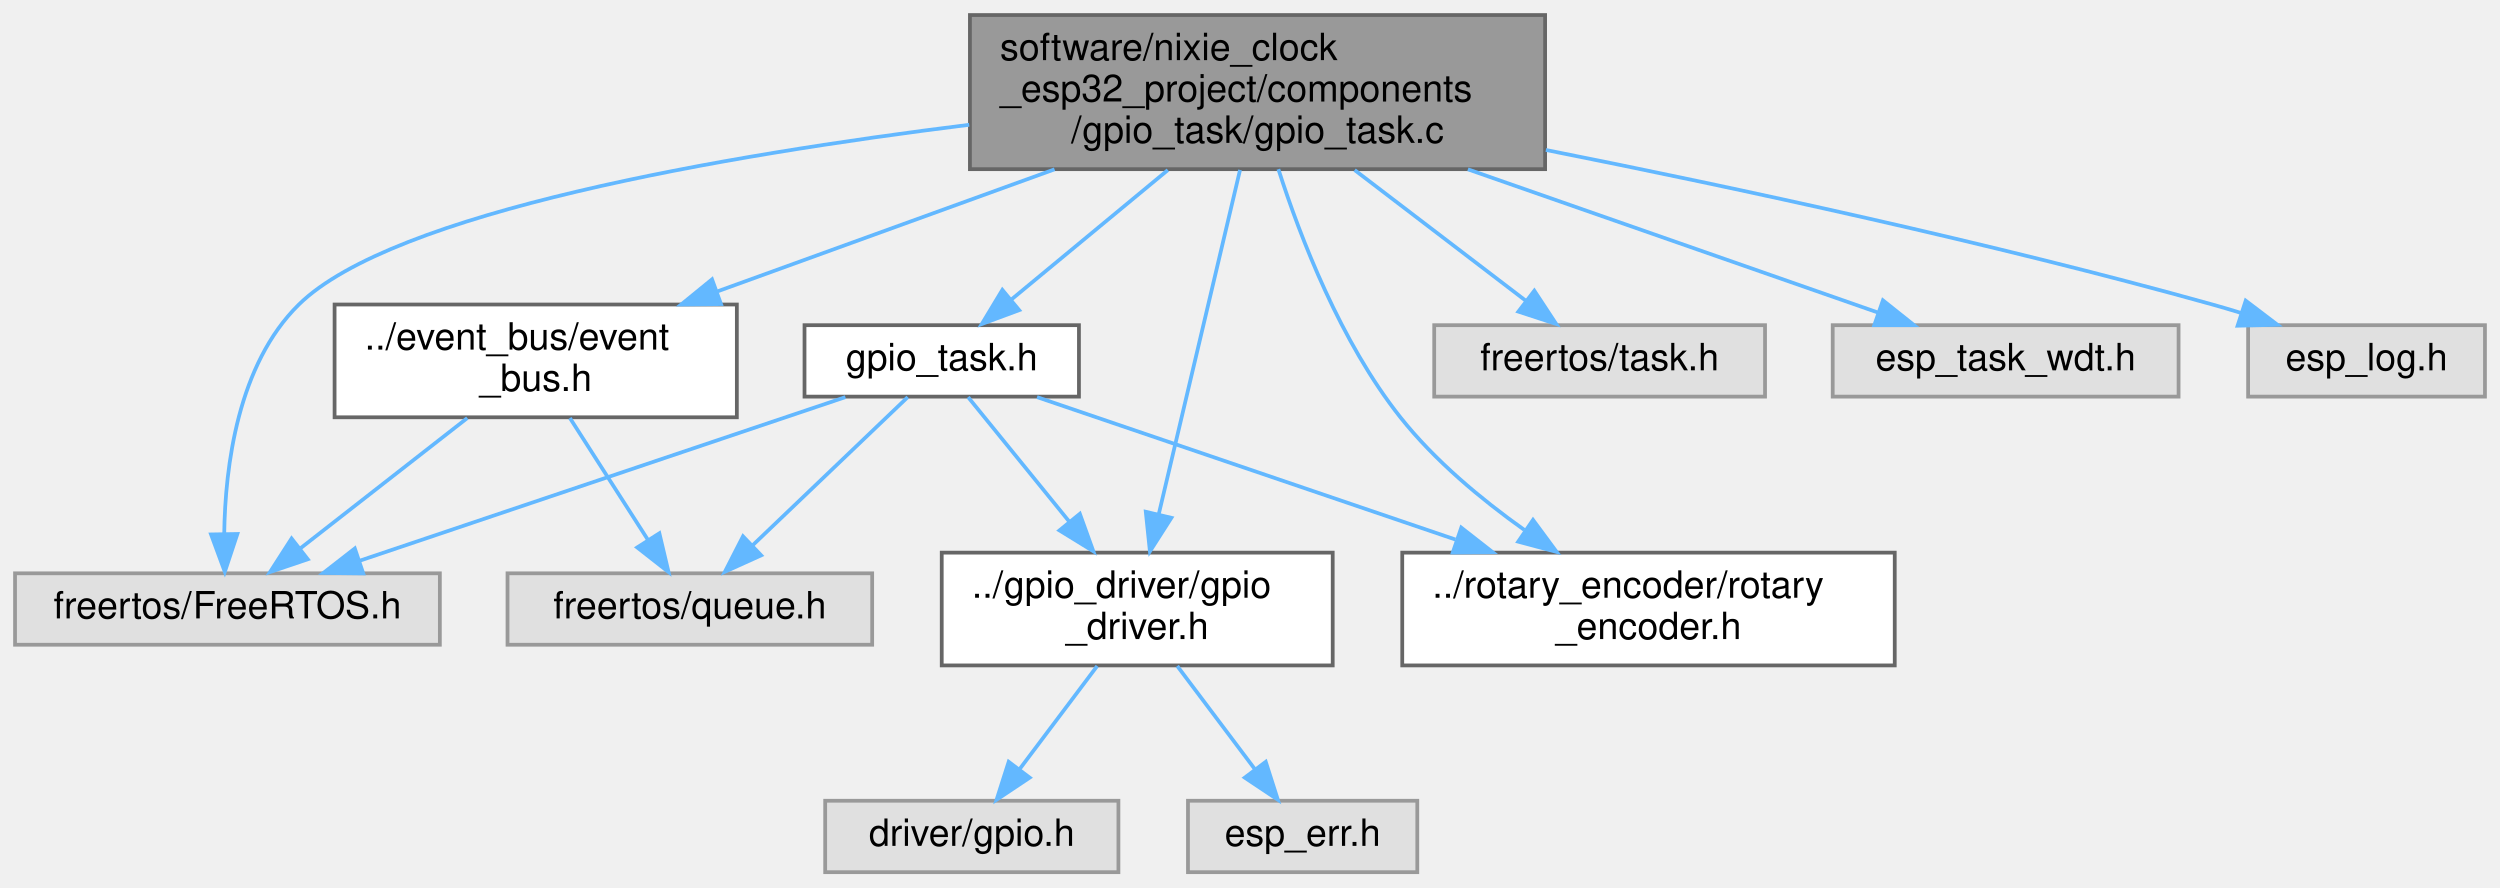
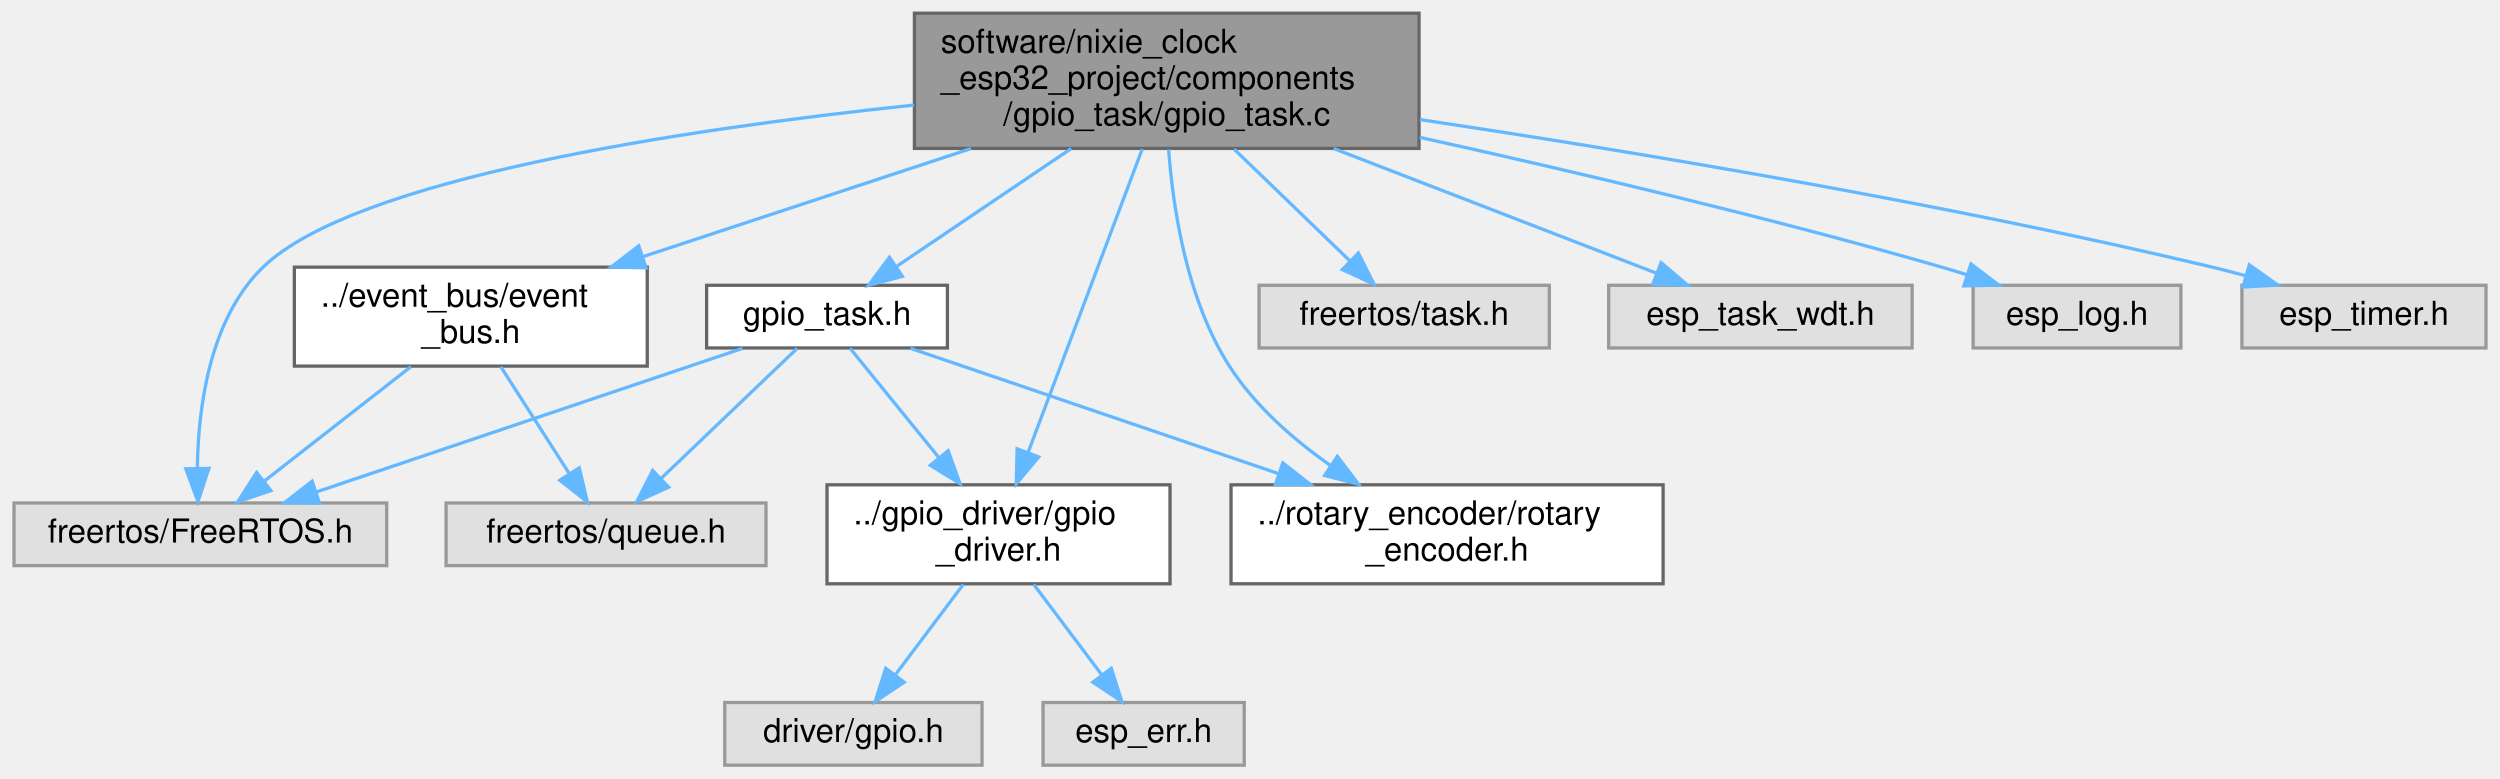
- <svg xmlns="http://www.w3.org/2000/svg" xmlns:xlink="http://www.w3.org/1999/xlink" width="665pt" height="236pt" viewBox="0.00 0.00 665.00 236.00">
+ <svg xmlns="http://www.w3.org/2000/svg" xmlns:xlink="http://www.w3.org/1999/xlink" width="758pt" height="236pt" viewBox="0.00 0.00 757.50 236.00">
  <g id="graph0" class="graph" transform="scale(1 1) rotate(0) translate(4 232)">
    <g id="Node000001" class="node">
      <g id="a_Node000001">
        <a xlink:title=" ">
-           <polygon fill="#999999" stroke="#666666" points="407,-228 254,-228 254,-187 407,-187 407,-228" />
-           <text text-anchor="start" x="262" y="-216" font-family="Helvetica,sans-Serif" font-size="10.00">software/nixie_clock</text>
-           <text text-anchor="start" x="262" y="-205" font-family="Helvetica,sans-Serif" font-size="10.00">_esp32_project/components</text>
-           <text text-anchor="middle" x="330.5" y="-194" font-family="Helvetica,sans-Serif" font-size="10.00">/gpio_task/gpio_task.c</text>
+           <polygon fill="#999999" stroke="#666666" points="426,-228 273,-228 273,-187 426,-187 426,-228" />
+           <text text-anchor="start" x="281" y="-216" font-family="Helvetica,sans-Serif" font-size="10.00">software/nixie_clock</text>
+           <text text-anchor="start" x="281" y="-205" font-family="Helvetica,sans-Serif" font-size="10.00">_esp32_project/components</text>
+           <text text-anchor="middle" x="349.5" y="-194" font-family="Helvetica,sans-Serif" font-size="10.00">/gpio_task/gpio_task.c</text>
        </a>
      </g>
    </g>
    <g id="Node000002" class="node">
      <g id="a_Node000002">
        <a xlink:title=" ">
          <polygon fill="#e0e0e0" stroke="#999999" points="113,-79.5 0,-79.5 0,-60.5 113,-60.5 113,-79.5" />
          <text text-anchor="middle" x="56.5" y="-67.5" font-family="Helvetica,sans-Serif" font-size="10.00">freertos/FreeRTOS.h</text>
        </a>
      </g>
    </g>
    <g id="edge1_Node000001_Node000002" class="edge">
      <g id="a_edge1_Node000001_Node000002">
        <a xlink:title=" ">
-           <path fill="none" stroke="#63b8ff" d="M253.81,-198.81C188.19,-190.65 100.48,-175.51 75.5,-151 59.3,-135.1 55.89,-108.09 55.64,-89.91" />
-           <polygon fill="#63b8ff" stroke="#63b8ff" points="59.14,-89.96 55.8,-79.9 52.14,-89.84 59.14,-89.96" />
+           <path fill="none" stroke="#63b8ff" d="M272.91,-200.15C201.9,-192.69 103.19,-177.78 75.5,-151 59.19,-135.22 55.81,-108.18 55.59,-89.96" />
+           <polygon fill="#63b8ff" stroke="#63b8ff" points="59.09,-89.99 55.77,-79.93 52.09,-89.86 59.09,-89.99" />
        </a>
      </g>
    </g>
    <g id="Node000003" class="node">
      <g id="a_Node000003">
        <a xlink:title=" ">
          <polygon fill="#e0e0e0" stroke="#999999" points="465.5,-145.5 377.5,-145.5 377.5,-126.5 465.5,-126.5 465.5,-145.5" />
          <text text-anchor="middle" x="421.5" y="-133.5" font-family="Helvetica,sans-Serif" font-size="10.00">freertos/task.h</text>
        </a>
      </g>
    </g>
    <g id="edge2_Node000001_Node000003" class="edge">
      <g id="a_edge2_Node000001_Node000003">
        <a xlink:title=" ">
-           <path fill="none" stroke="#63b8ff" d="M356.33,-186.77C370.82,-175.71 388.59,-162.13 401.92,-151.96" />
-           <polygon fill="#63b8ff" stroke="#63b8ff" points="404.13,-154.67 409.95,-145.82 399.88,-149.11 404.13,-154.67" />
+           <path fill="none" stroke="#63b8ff" d="M369.94,-186.77C381.07,-176.02 394.66,-162.91 405.09,-152.84" />
+           <polygon fill="#63b8ff" stroke="#63b8ff" points="407.6,-155.28 412.36,-145.82 402.74,-150.25 407.6,-155.28" />
        </a>
      </g>
    </g>
    <g id="Node000004" class="node">
      <g id="a_Node000004">
        <a xlink:title=" ">
          <polygon fill="#e0e0e0" stroke="#999999" points="575.5,-145.5 483.5,-145.5 483.5,-126.5 575.5,-126.5 575.5,-145.5" />
          <text text-anchor="middle" x="529.5" y="-133.5" font-family="Helvetica,sans-Serif" font-size="10.00">esp_task_wdt.h</text>
        </a>
      </g>
    </g>
    <g id="edge3_Node000001_Node000004" class="edge">
      <g id="a_edge3_Node000001_Node000004">
        <a xlink:title=" ">
-           <path fill="none" stroke="#63b8ff" d="M386.46,-186.96C421.58,-174.69 465.71,-159.28 495.6,-148.84" />
-           <polygon fill="#63b8ff" stroke="#63b8ff" points="496.86,-152.11 505.15,-145.5 494.56,-145.5 496.86,-152.11" />
+           <path fill="none" stroke="#63b8ff" d="M400.12,-186.96C431.61,-174.8 471.1,-159.55 498.12,-149.11" />
+           <polygon fill="#63b8ff" stroke="#63b8ff" points="499.41,-152.37 507.48,-145.5 496.89,-145.84 499.41,-152.37" />
        </a>
      </g>
    </g>
    <g id="Node000005" class="node">
      <g id="a_Node000005">
        <a xlink:title=" ">
          <polygon fill="#e0e0e0" stroke="#999999" points="657,-145.5 594,-145.5 594,-126.5 657,-126.5 657,-145.5" />
          <text text-anchor="middle" x="625.5" y="-133.5" font-family="Helvetica,sans-Serif" font-size="10.00">esp_log.h</text>
        </a>
      </g>
    </g>
    <g id="edge4_Node000001_Node000005" class="edge">
      <g id="a_edge4_Node000001_Node000005">
        <a xlink:title=" ">
-           <path fill="none" stroke="#63b8ff" d="M407.19,-192.11C457.88,-182.02 525.59,-167.44 584.5,-151 586.97,-150.31 589.51,-149.56 592.06,-148.77" />
-           <polygon fill="#63b8ff" stroke="#63b8ff" points="593.36,-152.02 601.8,-145.61 591.2,-145.36 593.36,-152.02" />
+           <path fill="none" stroke="#63b8ff" d="M426.19,-190.36C472.35,-180.16 532.13,-166.09 584.5,-151 586.97,-150.29 589.5,-149.52 592.05,-148.72" />
+           <polygon fill="#63b8ff" stroke="#63b8ff" points="593.36,-151.97 601.78,-145.54 591.18,-145.32 593.36,-151.97" />
        </a>
      </g>
    </g>
    <g id="Node000006" class="node">
      <g id="a_Node000006">
        <a xlink:href="gpio__task_8h.html" target="_top" xlink:title=" ">
          <polygon fill="white" stroke="#666666" points="283,-145.5 210,-145.5 210,-126.5 283,-126.5 283,-145.5" />
          <text text-anchor="middle" x="246.5" y="-133.5" font-family="Helvetica,sans-Serif" font-size="10.00">gpio_task.h</text>
        </a>
      </g>
    </g>
    <g id="edge5_Node000001_Node000006" class="edge">
      <g id="a_edge5_Node000001_Node000006">
        <a xlink:title=" ">
-           <path fill="none" stroke="#63b8ff" d="M306.65,-186.77C293.41,-175.81 277.19,-162.39 264.93,-152.25" />
-           <polygon fill="#63b8ff" stroke="#63b8ff" points="267.1,-149.5 257.16,-145.82 262.63,-154.89 267.1,-149.5" />
+           <path fill="none" stroke="#63b8ff" d="M320.53,-186.96C303.78,-175.65 283.06,-161.67 267.81,-151.38" />
+           <polygon fill="#63b8ff" stroke="#63b8ff" points="269.35,-148.2 259.1,-145.5 265.43,-154 269.35,-148.2" />
        </a>
      </g>
    </g>
    <g id="Node000008" class="node">
      <g id="a_Node000008">
        <a xlink:href="gpio__driver_8h.html" target="_top" xlink:title=" ">
          <polygon fill="white" stroke="#666666" points="350.5,-85 246.5,-85 246.5,-55 350.5,-55 350.5,-85" />
          <text text-anchor="start" x="254.5" y="-73" font-family="Helvetica,sans-Serif" font-size="10.00">../gpio_driver/gpio</text>
          <text text-anchor="middle" x="298.5" y="-62" font-family="Helvetica,sans-Serif" font-size="10.00">_driver.h</text>
        </a>
      </g>
    </g>
    <g id="edge12_Node000001_Node000008" class="edge">
      <g id="a_edge12_Node000001_Node000008">
        <a xlink:title=" ">
-           <path fill="none" stroke="#63b8ff" d="M325.85,-186.8C320.12,-162.54 310.39,-121.36 304.22,-95.2" />
-           <polygon fill="#63b8ff" stroke="#63b8ff" points="307.59,-94.26 301.88,-85.33 300.78,-95.87 307.59,-94.26" />
+           <path fill="none" stroke="#63b8ff" d="M342.08,-186.8C332.91,-162.43 317.32,-120.99 307.48,-94.85" />
+           <polygon fill="#63b8ff" stroke="#63b8ff" points="310.69,-93.45 303.89,-85.33 304.14,-95.92 310.69,-93.45" />
        </a>
      </g>
    </g>
    <g id="Node000011" class="node">
      <g id="a_Node000011">
        <a xlink:href="rotary__encoder_8h.html" target="_top" xlink:title=" ">
          <polygon fill="white" stroke="#666666" points="500,-85 369,-85 369,-55 500,-55 500,-85" />
          <text text-anchor="start" x="377" y="-73" font-family="Helvetica,sans-Serif" font-size="10.00">../rotary_encoder/rotary</text>
          <text text-anchor="middle" x="434.5" y="-62" font-family="Helvetica,sans-Serif" font-size="10.00">_encoder.h</text>
        </a>
      </g>
    </g>
    <g id="edge13_Node000001_Node000011" class="edge">
      <g id="a_edge13_Node000001_Node000011">
        <a xlink:title=" ">
-           <path fill="none" stroke="#63b8ff" d="M336.05,-187C341.95,-168.61 352.66,-140.98 368.5,-121 377.61,-109.51 389.94,-99.24 401.47,-91.04" />
-           <polygon fill="#63b8ff" stroke="#63b8ff" points="403.78,-93.71 410.07,-85.19 399.84,-87.92 403.78,-93.71" />
+           <path fill="none" stroke="#63b8ff" d="M350.07,-186.69C351.44,-168.35 355.69,-140.96 368.5,-121 376.17,-109.05 387.75,-98.87 399.09,-90.88" />
+           <polygon fill="#63b8ff" stroke="#63b8ff" points="401.24,-93.65 407.63,-85.21 397.37,-87.82 401.24,-93.65" />
        </a>
      </g>
    </g>
    <g id="Node000012" class="node">
      <g id="a_Node000012">
        <a xlink:href="event__bus_8h.html" target="_top" xlink:title=" ">
          <polygon fill="white" stroke="#666666" points="192,-151 85,-151 85,-121 192,-121 192,-151" />
          <text text-anchor="start" x="93" y="-139" font-family="Helvetica,sans-Serif" font-size="10.00">../event_bus/event</text>
          <text text-anchor="middle" x="138.5" y="-128" font-family="Helvetica,sans-Serif" font-size="10.00">_bus.h</text>
        </a>
      </g>
    </g>
    <g id="edge14_Node000001_Node000012" class="edge">
      <g id="a_edge14_Node000001_Node000012">
        <a xlink:title=" ">
-           <path fill="none" stroke="#63b8ff" d="M276.51,-186.96C248.35,-176.76 214.2,-164.4 186.91,-154.52" />
-           <polygon fill="#63b8ff" stroke="#63b8ff" points="187.78,-151.12 177.19,-151 185.4,-157.7 187.78,-151.12" />
+           <path fill="none" stroke="#63b8ff" d="M290.16,-186.96C258.82,-176.63 220.7,-164.07 190.52,-154.13" />
+           <polygon fill="#63b8ff" stroke="#63b8ff" points="191.61,-150.81 181.02,-151 189.42,-157.46 191.61,-150.81" />
+         </a>
+       </g>
+     </g>
+     <g id="Node000013" class="node">
+       <g id="a_Node000013">
+         <a xlink:title=" ">
+           <polygon fill="#e0e0e0" stroke="#999999" points="749.5,-145.5 675.5,-145.5 675.5,-126.5 749.5,-126.5 749.5,-145.5" />
+           <text text-anchor="middle" x="712.5" y="-133.5" font-family="Helvetica,sans-Serif" font-size="10.00">esp_timer.h</text>
+         </a>
+       </g>
+     </g>
+     <g id="edge17_Node000001_Node000013" class="edge">
+       <g id="a_edge17_Node000001_Node000013">
+         <a xlink:title=" ">
+           <path fill="none" stroke="#63b8ff" d="M426.26,-195.75C490.79,-186.07 585.26,-170.4 666.5,-151 669.85,-150.2 673.31,-149.29 676.77,-148.34" />
+           <polygon fill="#63b8ff" stroke="#63b8ff" points="677.75,-151.7 686.38,-145.55 675.8,-144.98 677.75,-151.7" />
        </a>
      </g>
    </g>
    <g id="edge6_Node000006_Node000002" class="edge">
      <g id="a_edge6_Node000006_Node000002">
        <a xlink:title=" ">
          <path fill="none" stroke="#63b8ff" d="M220.88,-126.37C187.49,-115.12 128.99,-95.42 91.53,-82.8" />
          <polygon fill="#63b8ff" stroke="#63b8ff" points="92.62,-79.47 82.02,-79.6 90.38,-86.11 92.62,-79.47" />
        </a>
      </g>
    </g>
    <g id="Node000007" class="node">
      <g id="a_Node000007">
        <a xlink:title=" ">
          <polygon fill="#e0e0e0" stroke="#999999" points="228,-79.5 131,-79.5 131,-60.5 228,-60.5 228,-79.5" />
          <text text-anchor="middle" x="179.5" y="-67.5" font-family="Helvetica,sans-Serif" font-size="10.00">freertos/queue.h</text>
        </a>
      </g>
    </g>
    <g id="edge7_Node000006_Node000007" class="edge">
      <g id="a_edge7_Node000006_Node000007">
        <a xlink:title=" ">
          <path fill="none" stroke="#63b8ff" d="M237.46,-126.37C226.93,-116.31 209.31,-99.48 196.26,-87.01" />
          <polygon fill="#63b8ff" stroke="#63b8ff" points="198.47,-84.28 188.82,-79.91 193.64,-89.34 198.47,-84.28" />
        </a>
      </g>
    </g>
    <g id="edge8_Node000006_Node000008" class="edge">
      <g id="a_edge8_Node000006_Node000008">
        <a xlink:title=" ">
          <path fill="none" stroke="#63b8ff" d="M253.51,-126.37C260.38,-117.91 271.14,-104.67 280.42,-93.25" />
          <polygon fill="#63b8ff" stroke="#63b8ff" points="283.24,-95.33 286.83,-85.36 277.81,-90.91 283.24,-95.33" />
        </a>
      </g>
    </g>
    <g id="edge11_Node000006_Node000011" class="edge">
      <g id="a_edge11_Node000006_Node000011">
        <a xlink:title=" ">
          <path fill="none" stroke="#63b8ff" d="M271.85,-126.37C300.25,-116.7 347.04,-100.77 383.15,-88.48" />
          <polygon fill="#63b8ff" stroke="#63b8ff" points="384.7,-91.65 393.04,-85.12 382.44,-85.03 384.7,-91.65" />
        </a>
      </g>
    </g>
    <g id="Node000009" class="node">
      <g id="a_Node000009">
        <a xlink:title=" ">
          <polygon fill="#e0e0e0" stroke="#999999" points="293.5,-19 215.5,-19 215.5,0 293.5,0 293.5,-19" />
          <text text-anchor="middle" x="254.5" y="-7" font-family="Helvetica,sans-Serif" font-size="10.00">driver/gpio.h</text>
        </a>
      </g>
    </g>
    <g id="edge9_Node000008_Node000009" class="edge">
      <g id="a_edge9_Node000008_Node000009">
        <a xlink:title=" ">
          <path fill="none" stroke="#63b8ff" d="M287.85,-54.84C281.66,-46.61 273.81,-36.18 267.29,-27.51" />
          <polygon fill="#63b8ff" stroke="#63b8ff" points="269.9,-25.15 261.09,-19.27 264.31,-29.36 269.9,-25.15" />
        </a>
      </g>
    </g>
    <g id="Node000010" class="node">
      <g id="a_Node000010">
        <a xlink:title=" ">
          <polygon fill="#e0e0e0" stroke="#999999" points="373,-19 312,-19 312,0 373,0 373,-19" />
          <text text-anchor="middle" x="342.5" y="-7" font-family="Helvetica,sans-Serif" font-size="10.00">esp_err.h</text>
        </a>
      </g>
    </g>
    <g id="edge10_Node000008_Node000010" class="edge">
      <g id="a_edge10_Node000008_Node000010">
        <a xlink:title=" ">
          <path fill="none" stroke="#63b8ff" d="M309.15,-54.84C315.34,-46.61 323.19,-36.18 329.71,-27.51" />
          <polygon fill="#63b8ff" stroke="#63b8ff" points="332.69,-29.36 335.91,-19.27 327.1,-25.15 332.69,-29.36" />
        </a>
      </g>
    </g>
    <g id="edge15_Node000012_Node000002" class="edge">
      <g id="a_edge15_Node000012_Node000002">
        <a xlink:title=" ">
          <path fill="none" stroke="#63b8ff" d="M120.3,-120.8C107.14,-110.53 89.39,-96.67 75.95,-86.18" />
          <polygon fill="#63b8ff" stroke="#63b8ff" points="77.87,-83.24 67.83,-79.84 73.56,-88.76 77.87,-83.24" />
        </a>
      </g>
    </g>
    <g id="edge16_Node000012_Node000007" class="edge">
      <g id="a_edge16_Node000012_Node000007">
        <a xlink:title=" ">
          <path fill="none" stroke="#63b8ff" d="M147.6,-120.8C153.74,-111.21 161.88,-98.5 168.4,-88.32" />
          <polygon fill="#63b8ff" stroke="#63b8ff" points="171.39,-90.15 173.83,-79.84 165.49,-86.38 171.39,-90.15" />
        </a>
      </g>
    </g>
  </g>
</svg>
